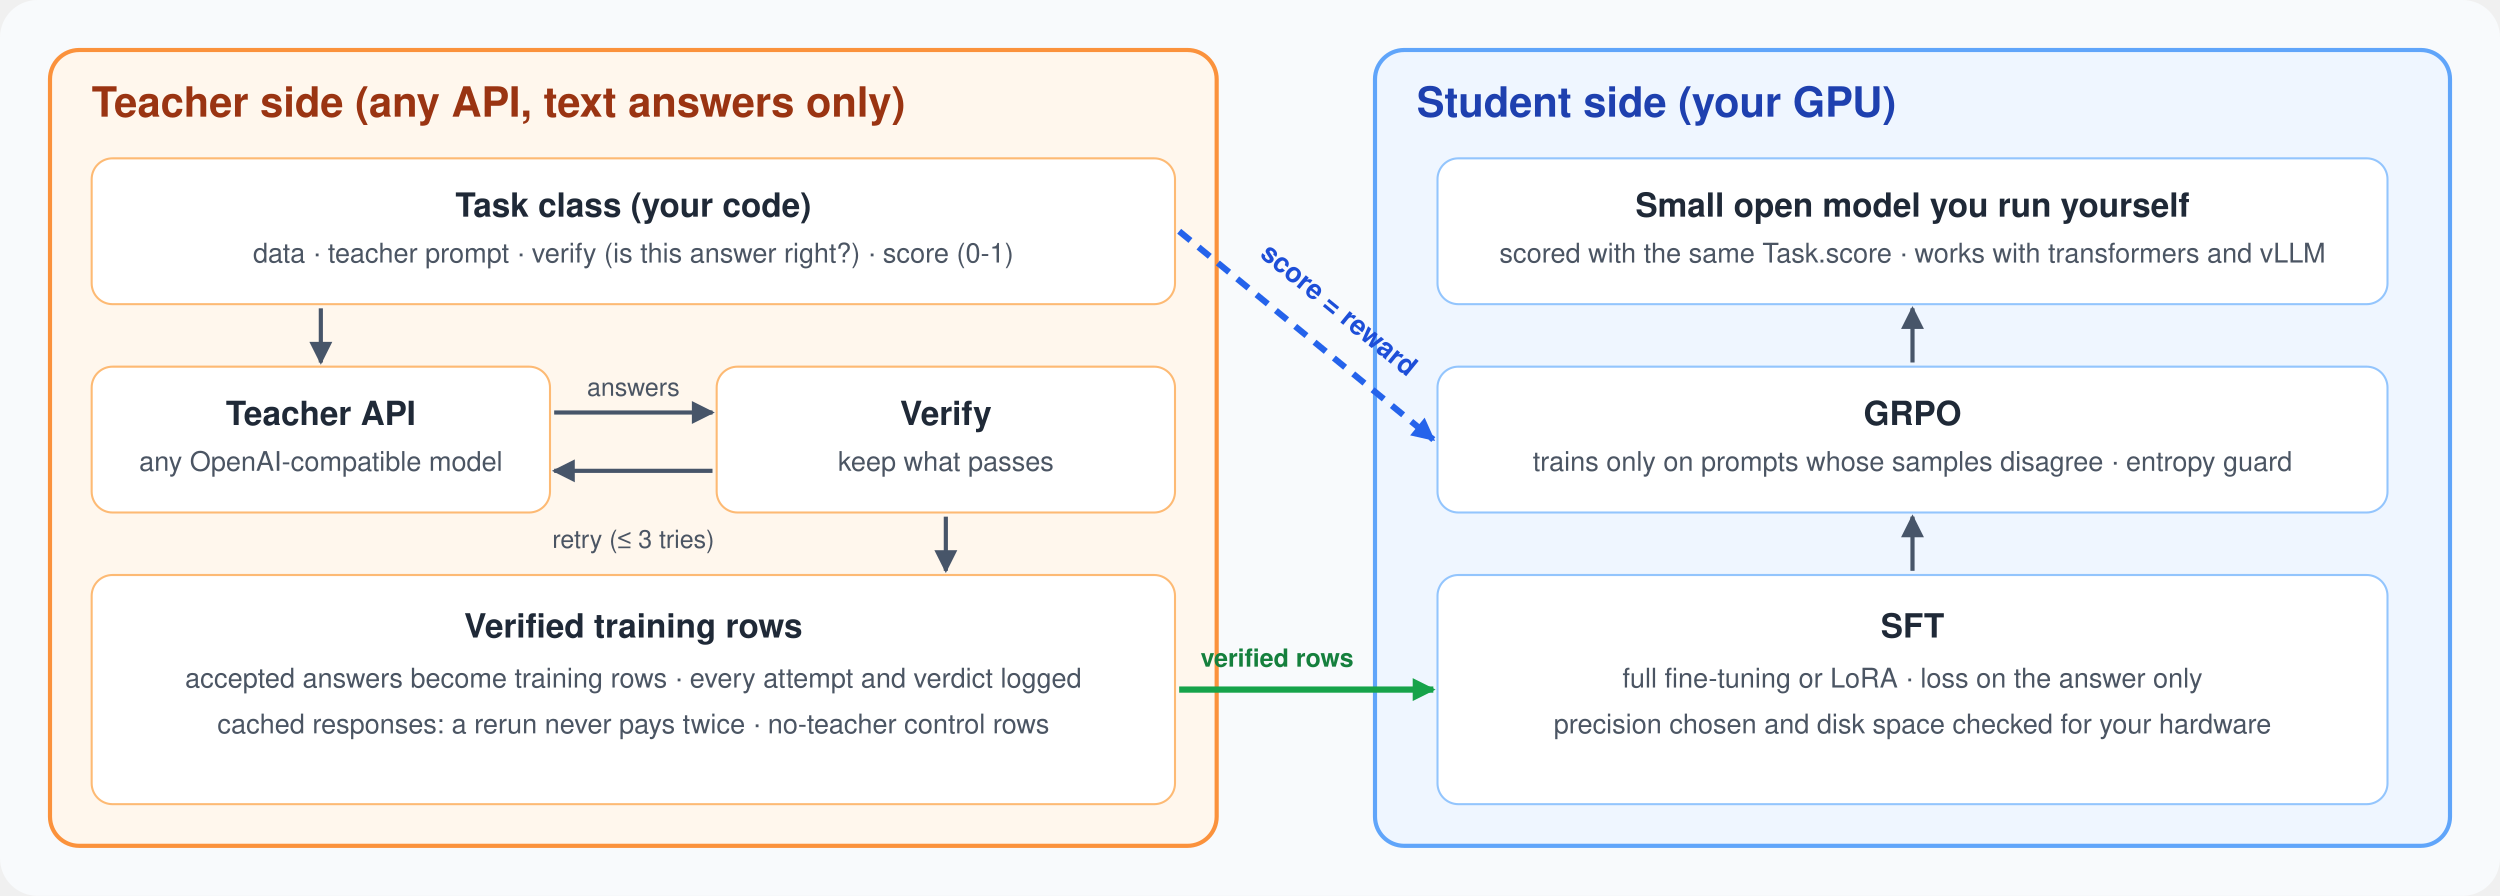
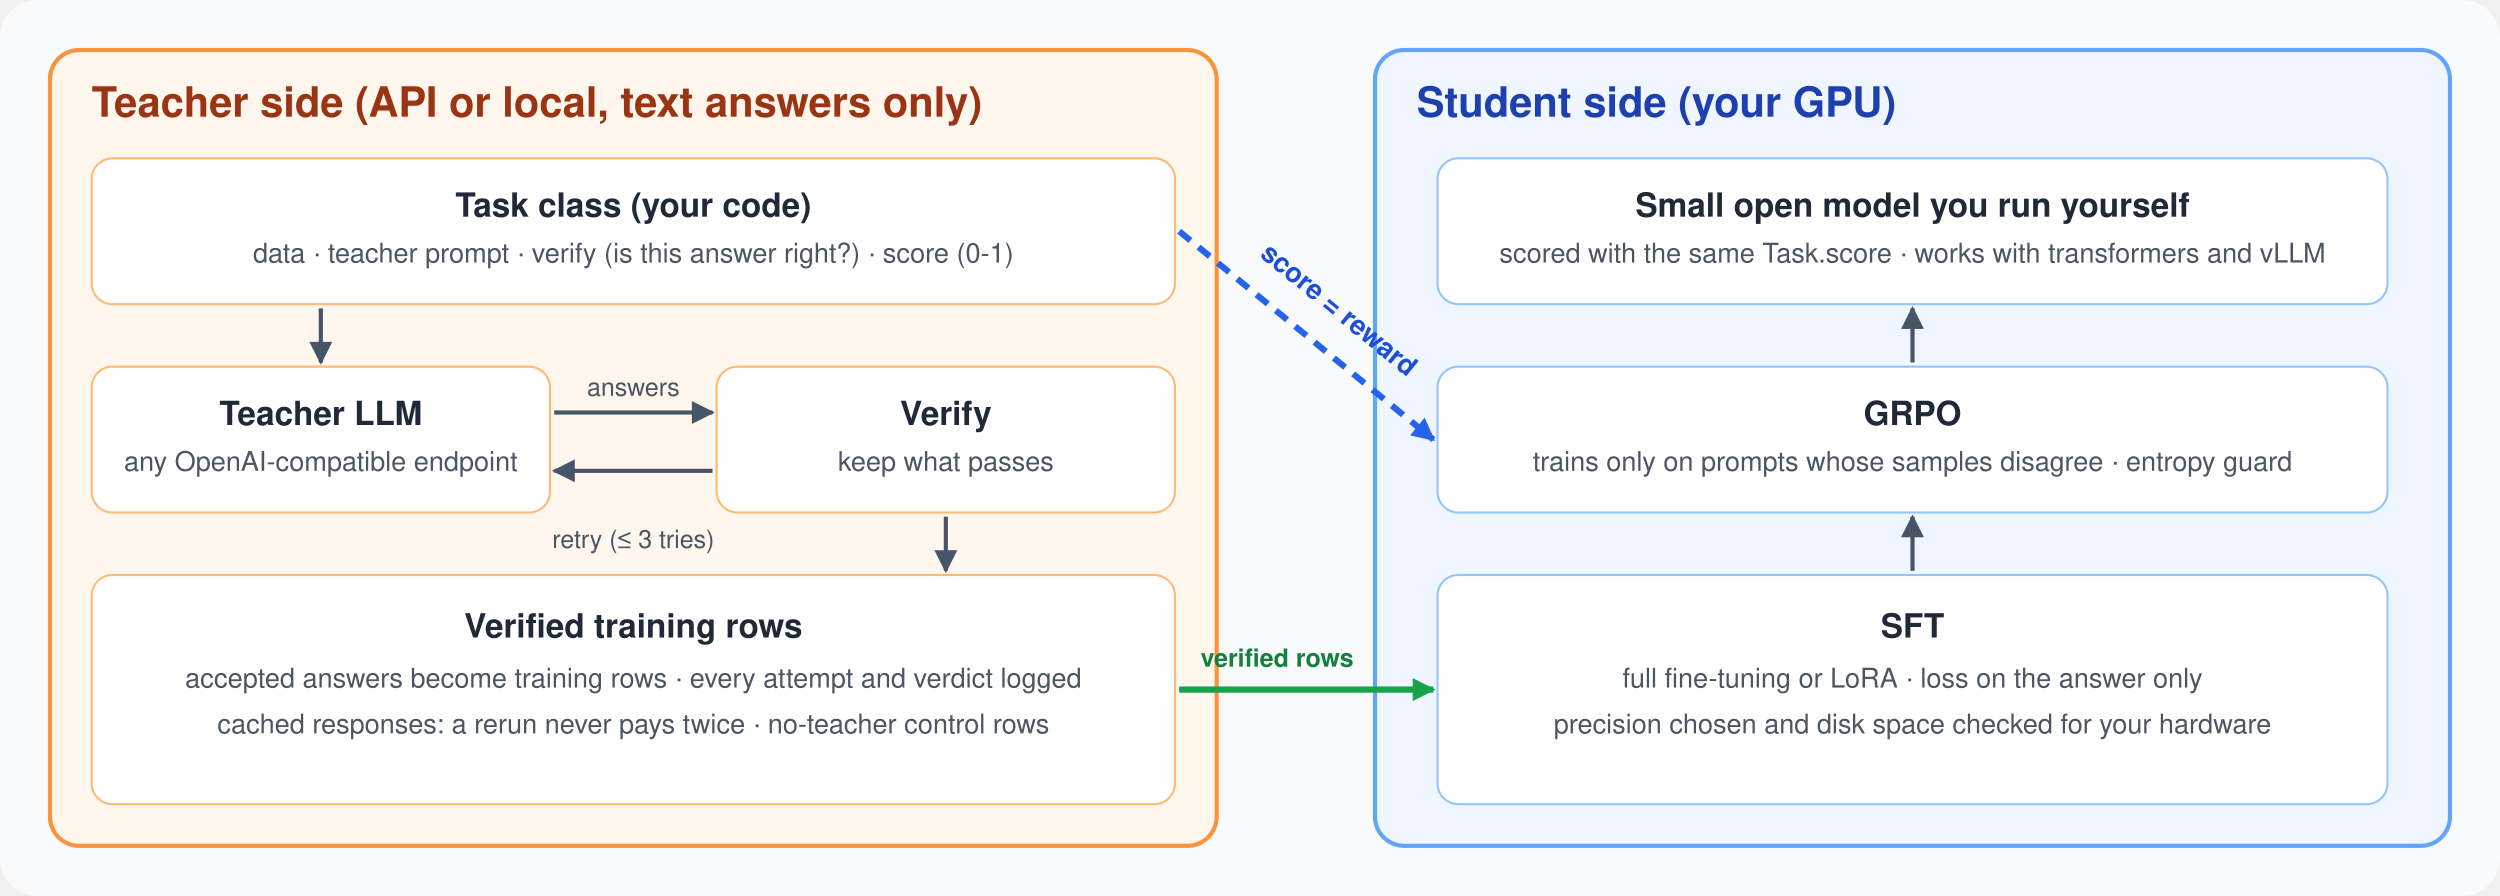
<svg xmlns="http://www.w3.org/2000/svg" width="1200" height="430" viewBox="0 0 1200 430" font-family="-apple-system, BlinkMacSystemFont, 'Segoe UI', Helvetica, Arial, sans-serif">
  <defs>
    <marker id="arrow" viewBox="0 0 10 10" refX="9" refY="5" markerWidth="11" markerHeight="11" markerUnits="userSpaceOnUse" orient="auto-start-reverse">
      <path d="M0,0 L10,5 L0,10 z" fill="#475569" />
    </marker>
    <marker id="arrow-green" viewBox="0 0 10 10" refX="9" refY="5" markerWidth="11" markerHeight="11" markerUnits="userSpaceOnUse" orient="auto-start-reverse">
      <path d="M0,0 L10,5 L0,10 z" fill="#16a34a" />
    </marker>
    <marker id="arrow-blue" viewBox="0 0 10 10" refX="9" refY="5" markerWidth="11" markerHeight="11" markerUnits="userSpaceOnUse" orient="auto-start-reverse">
      <path d="M0,0 L10,5 L0,10 z" fill="#2563eb" />
    </marker>
  </defs>
  <rect x="0" y="0" width="1200" height="430" rx="18" fill="#f8fafc" />
  <rect x="24" y="24" width="560" height="382" rx="14" fill="#fff7ed" stroke="#fb923c" stroke-width="2" />
-   <text x="44" y="56" font-size="20" font-weight="700" fill="#9a3412">Teacher side (any API, text answers only)</text>
+   <text x="44" y="56" font-size="20" font-weight="700" fill="#9a3412">Teacher side (API or local, text answers only)</text>
  <rect x="44" y="76" width="520" height="70" rx="10" fill="#ffffff" stroke="#fdba74" />
  <text x="304" y="104" font-size="16" font-weight="600" fill="#1f2937" text-anchor="middle">Task class (your code)</text>
  <text x="304" y="126" font-size="13" fill="#4b5563" text-anchor="middle">data · teacher prompt · verify (is this answer right?) · score (0-1)</text>
  <rect x="44" y="176" width="220" height="70" rx="10" fill="#ffffff" stroke="#fdba74" />
-   <text x="154" y="204" font-size="16" font-weight="600" fill="#1f2937" text-anchor="middle">Teacher API</text>
-   <text x="154" y="226" font-size="13" fill="#4b5563" text-anchor="middle">any OpenAI-compatible model</text>
+   <text x="154" y="204" font-size="16" font-weight="600" fill="#1f2937" text-anchor="middle">Teacher LLM</text>
+   <text x="154" y="226" font-size="13" fill="#4b5563" text-anchor="middle">any OpenAI-compatible endpoint</text>
  <line x1="154" y1="148" x2="154" y2="174" stroke="#475569" stroke-width="2" marker-end="url(#arrow)" />
  <rect x="344" y="176" width="220" height="70" rx="10" fill="#ffffff" stroke="#fdba74" />
  <text x="454" y="204" font-size="16" font-weight="600" fill="#1f2937" text-anchor="middle">Verify</text>
  <text x="454" y="226" font-size="13" fill="#4b5563" text-anchor="middle">keep what passes</text>
  <line x1="266" y1="198" x2="342" y2="198" stroke="#475569" stroke-width="2" marker-end="url(#arrow)" />
  <text x="304" y="190" font-size="12" fill="#4b5563" text-anchor="middle">answers</text>
  <line x1="342" y1="226" x2="266" y2="226" stroke="#475569" stroke-width="2" marker-end="url(#arrow)" />
  <text x="304" y="263" font-size="12" fill="#4b5563" text-anchor="middle">retry (≤ 3 tries)</text>
  <rect x="44" y="276" width="520" height="110" rx="10" fill="#ffffff" stroke="#fdba74" />
  <text x="304" y="306" font-size="16" font-weight="600" fill="#1f2937" text-anchor="middle">Verified training rows</text>
  <text x="304" y="330" font-size="13" fill="#4b5563" text-anchor="middle">accepted answers become training rows · every attempt and verdict logged</text>
  <text x="304" y="352" font-size="13" fill="#4b5563" text-anchor="middle">cached responses: a rerun never pays twice · no-teacher control rows</text>
  <line x1="454" y1="248" x2="454" y2="274" stroke="#475569" stroke-width="2" marker-end="url(#arrow)" />
  <rect x="660" y="24" width="516" height="382" rx="14" fill="#eff6ff" stroke="#60a5fa" stroke-width="2" />
  <text x="680" y="56" font-size="20" font-weight="700" fill="#1e40af">Student side (your GPU)</text>
  <rect x="690" y="76" width="456" height="70" rx="10" fill="#ffffff" stroke="#93c5fd" />
  <text x="918" y="104" font-size="16" font-weight="600" fill="#1f2937" text-anchor="middle">Small open model you run yourself</text>
  <text x="918" y="126" font-size="13" fill="#4b5563" text-anchor="middle">scored with the same Task.score · works with transformers and vLLM</text>
  <rect x="690" y="176" width="456" height="70" rx="10" fill="#ffffff" stroke="#93c5fd" />
  <text x="918" y="204" font-size="16" font-weight="600" fill="#1f2937" text-anchor="middle">GRPO</text>
  <text x="918" y="226" font-size="13" fill="#4b5563" text-anchor="middle">trains only on prompts whose samples disagree · entropy guard</text>
  <line x1="918" y1="174" x2="918" y2="148" stroke="#475569" stroke-width="2" marker-end="url(#arrow)" />
  <rect x="690" y="276" width="456" height="110" rx="10" fill="#ffffff" stroke="#93c5fd" />
  <text x="918" y="306" font-size="16" font-weight="600" fill="#1f2937" text-anchor="middle">SFT</text>
  <text x="918" y="330" font-size="13" fill="#4b5563" text-anchor="middle">full fine-tuning or LoRA · loss on the answer only</text>
  <text x="918" y="352" font-size="13" fill="#4b5563" text-anchor="middle">precision chosen and disk space checked for your hardware</text>
  <line x1="918" y1="274" x2="918" y2="248" stroke="#475569" stroke-width="2" marker-end="url(#arrow)" />
  <line x1="566" y1="331" x2="688" y2="331" stroke="#16a34a" stroke-width="3" marker-end="url(#arrow-green)" />
  <text x="613" y="320" font-size="12" font-weight="600" fill="#15803d" text-anchor="middle">verified rows</text>
  <line x1="566" y1="111" x2="688" y2="211" stroke="#2563eb" stroke-width="3" stroke-dasharray="7 5" marker-end="url(#arrow-blue)" />
  <text x="640" y="152" font-size="13" font-weight="600" fill="#1d4ed8" text-anchor="middle" transform="rotate(39.3 640 152)">score = reward</text>
</svg>
